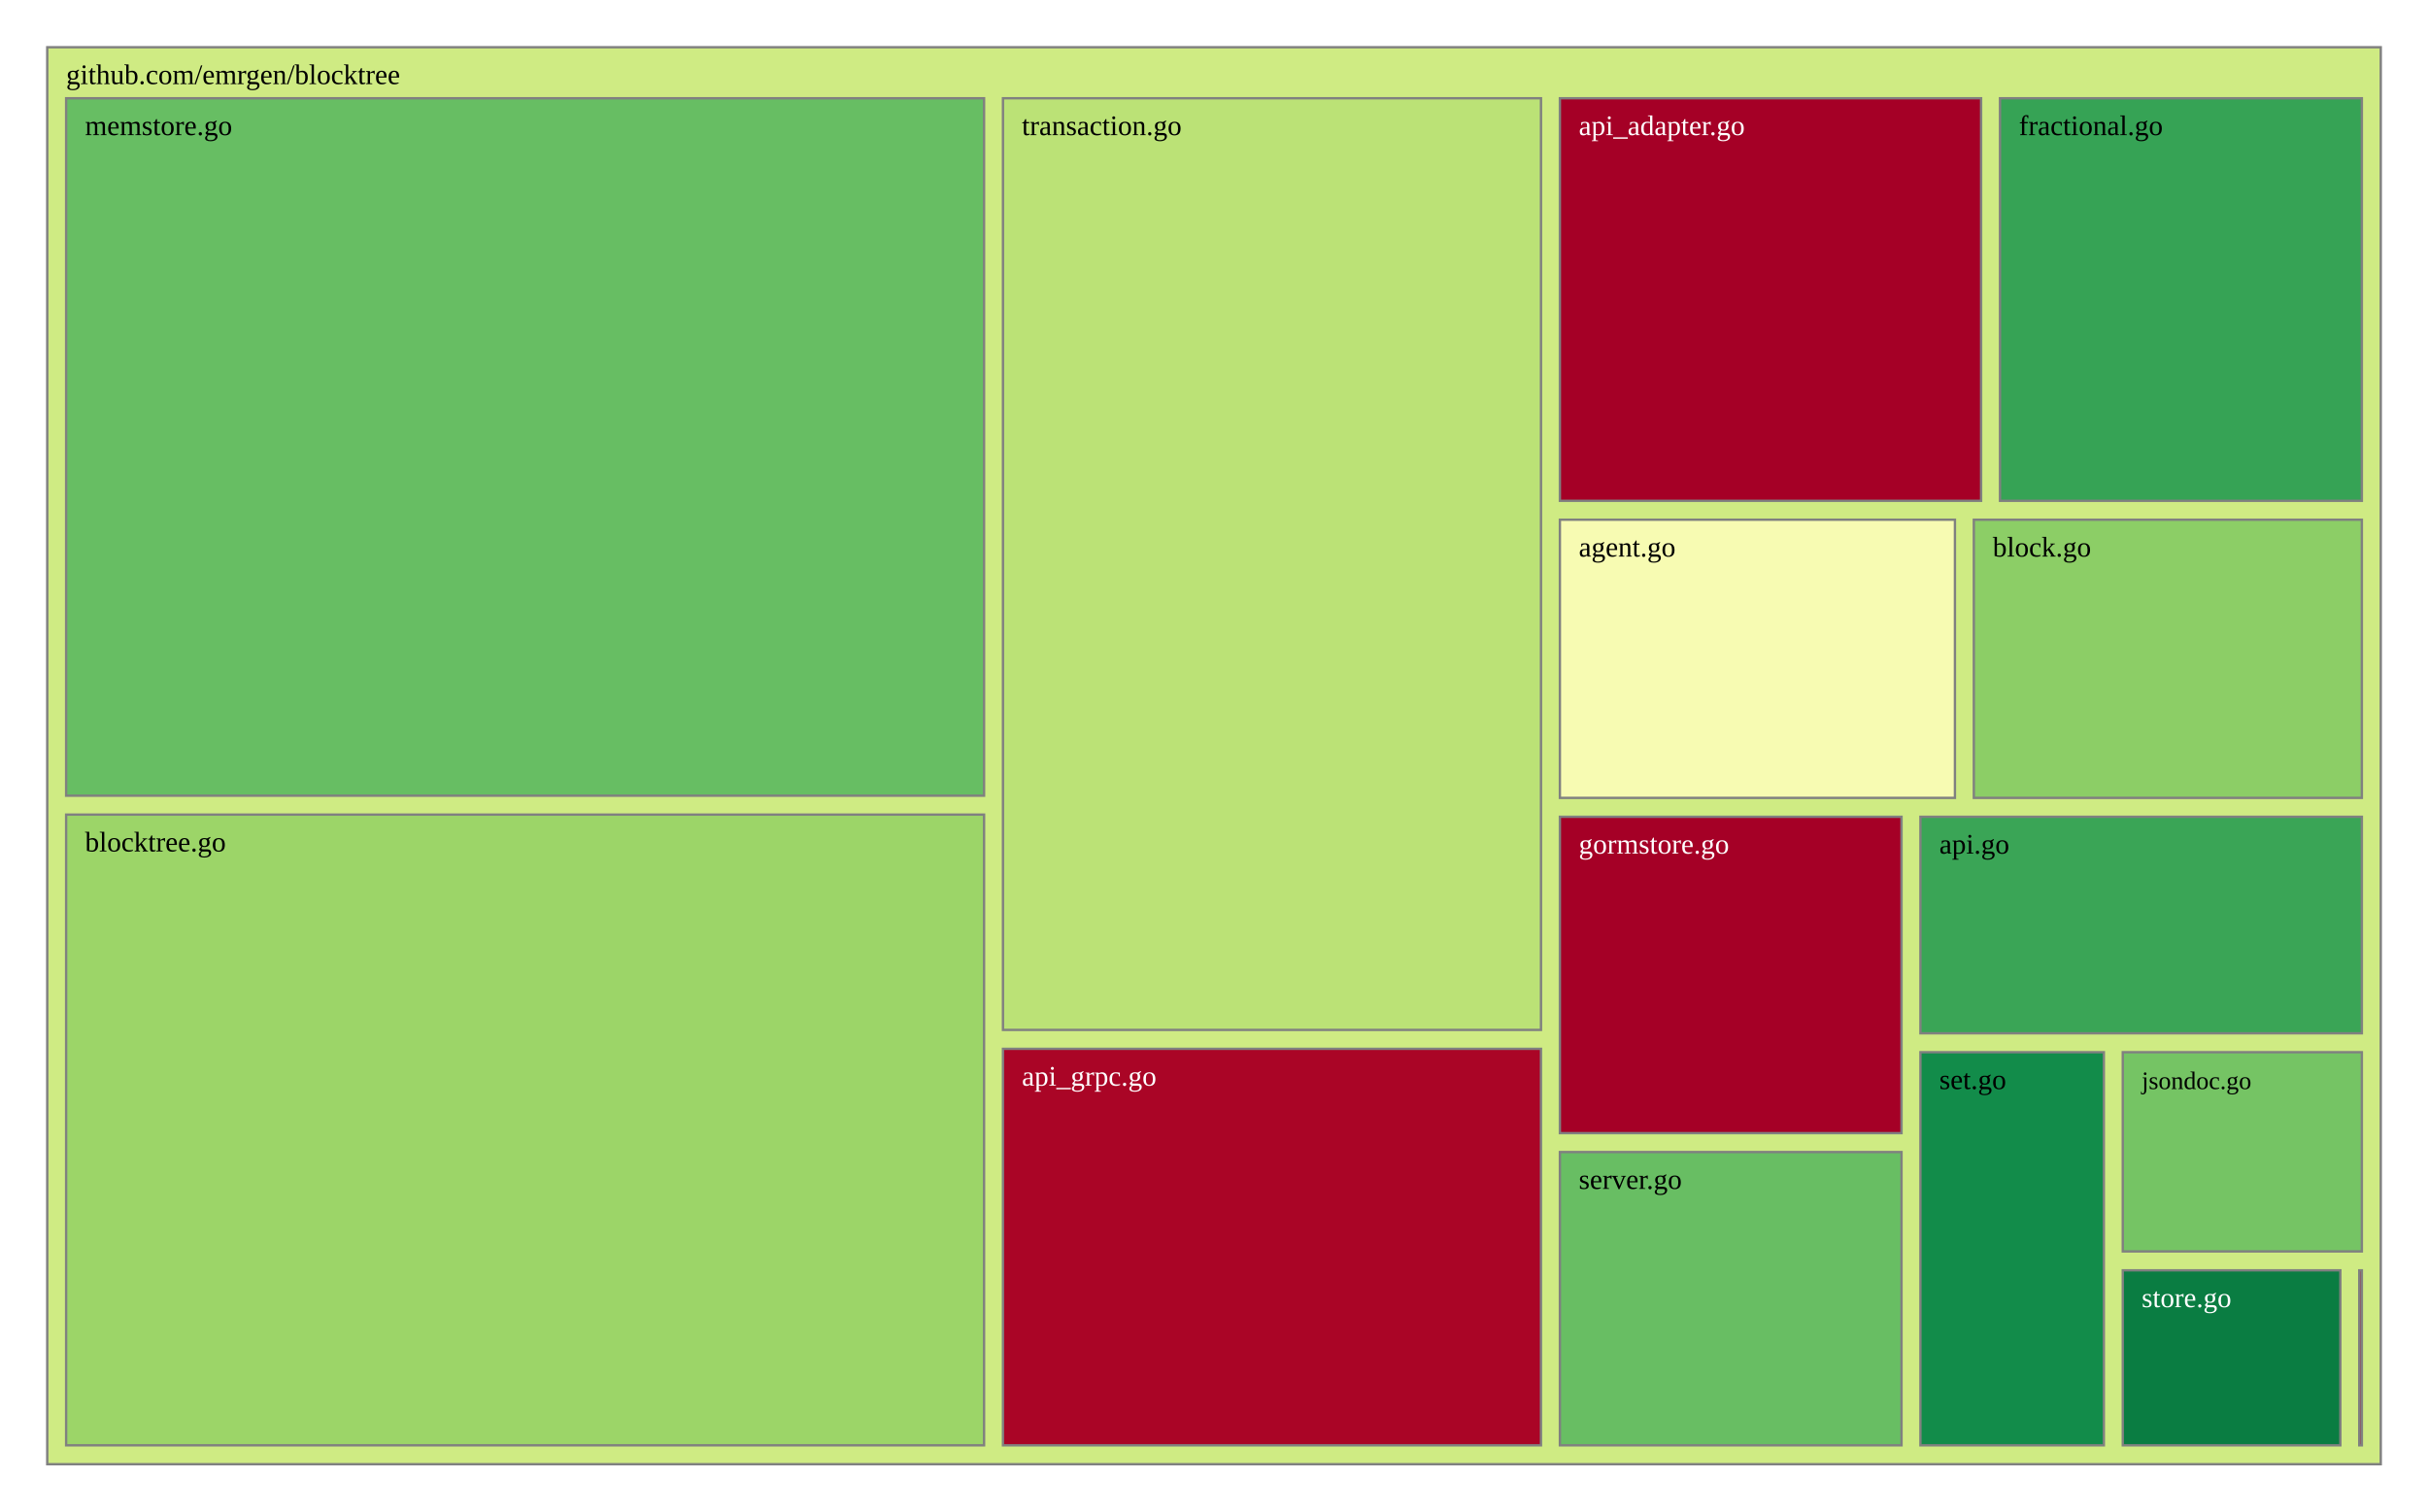
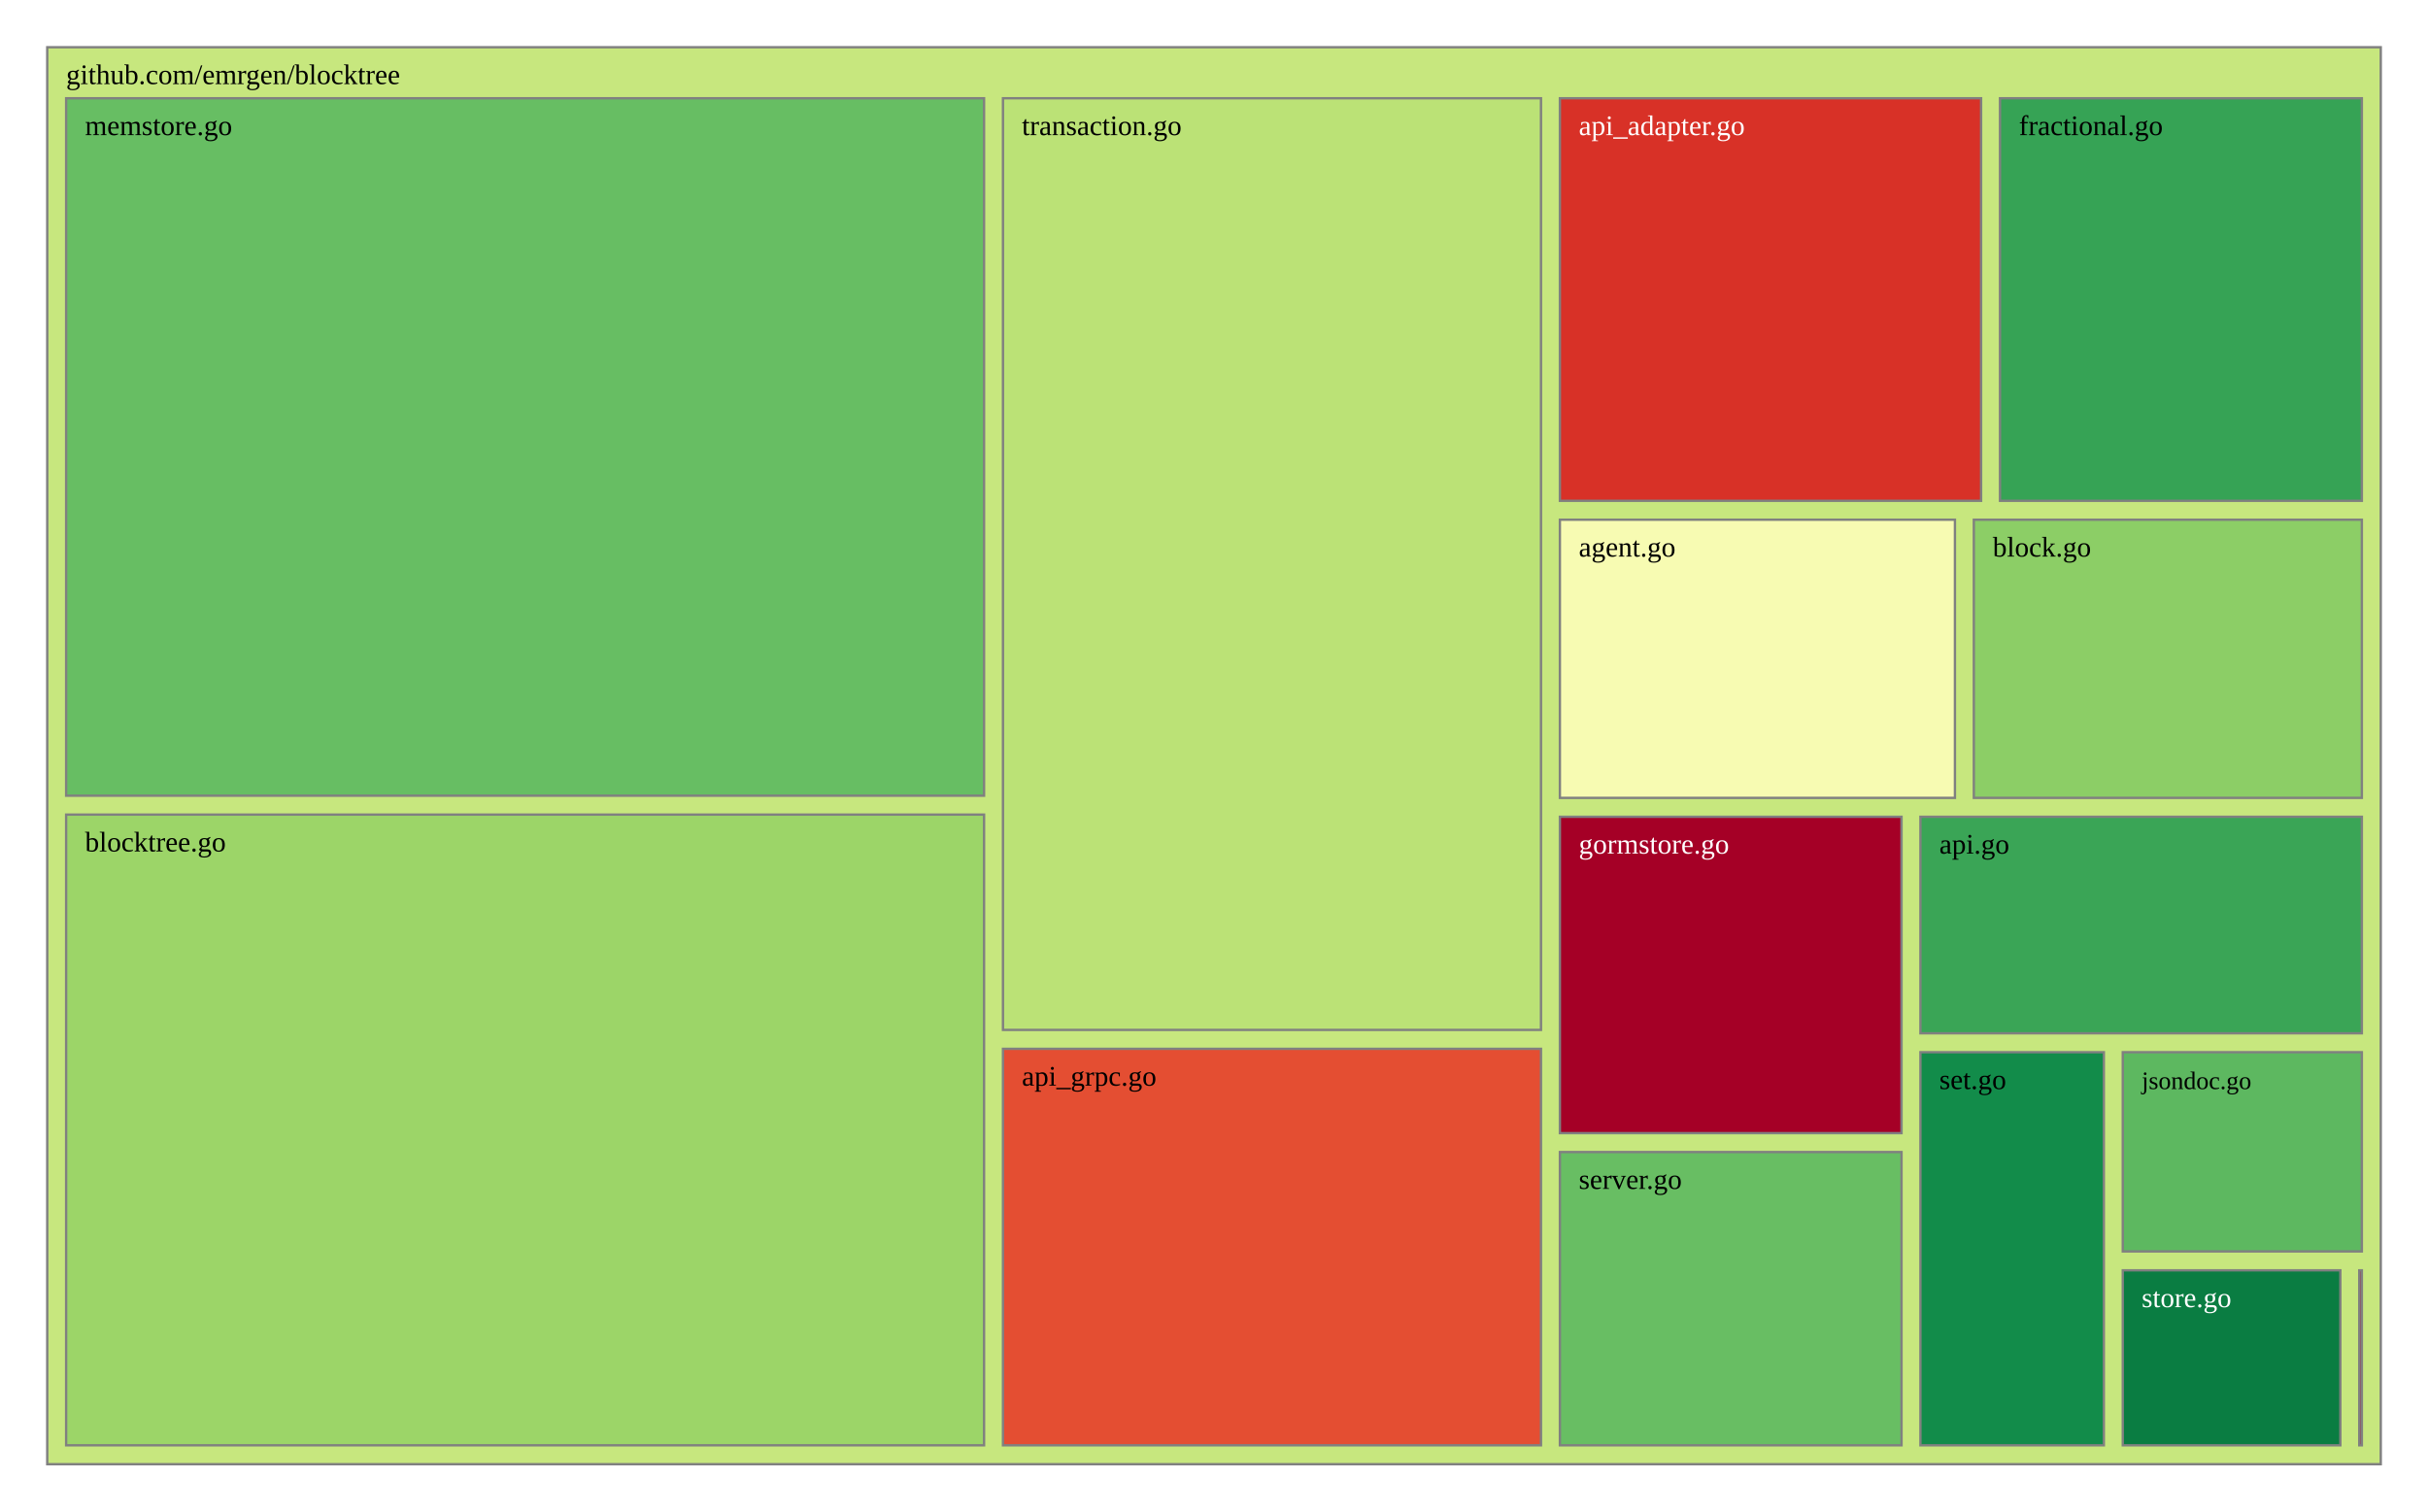
<svg xmlns="http://www.w3.org/2000/svg" viewBox="0 0 1028 640" style="background: white none repeat scroll 0% 0%;">
  <g>
-     <rect x="20" y="20" width="988" height="600" style="fill: rgb(207, 235, 131);opacity:1;fill-opacity:1.00;stroke:rgb(128,128,128);stroke-width:1px;stroke-opacity:1.00;" />
+     <rect x="20" y="20" width="988" height="600" style="fill: rgb(199, 231, 126);opacity:1;fill-opacity:1.00;stroke:rgb(128,128,128);stroke-width:1px;stroke-opacity:1.00;" />
    <text data-notex="1" text-anchor="start" transform="translate(28,35.6) scale(1)" style="font-family: Open Sans, verdana, arial, sans-serif !important; font-size: 12px; fill: rgb(0, 0, 0); fill-opacity: 1.00; white-space: pre;" data-math="N">github.com/emrgen/blocktree</text>
  </g>
  <g>
    <rect x="660.446" y="220.065" width="167.262" height="117.786" style="fill: rgb(247, 251, 178);opacity:1;fill-opacity:1.00;stroke:rgb(128,128,128);stroke-width:1px;stroke-opacity:1.00;" />
    <text data-notex="1" text-anchor="start" transform="translate(668.4456,235.6654) scale(1)" style="font-family: Open Sans, verdana, arial, sans-serif !important; font-size: 12px; fill: rgb(0, 0, 0); fill-opacity: 1.00; white-space: pre;" data-math="N">agent.go</text>
  </g>
  <g>
    <rect x="813.097" y="345.851" width="186.903" height="91.69" style="fill: rgb(58, 165, 86);opacity:1;fill-opacity:1.00;stroke:rgb(128,128,128);stroke-width:1px;stroke-opacity:1.00;" />
    <text data-notex="1" text-anchor="start" transform="translate(821.097,361.4513) scale(1)" style="font-family: Open Sans, verdana, arial, sans-serif !important; font-size: 12px; fill: rgb(0, 0, 0); fill-opacity: 1.00; white-space: pre;" data-math="N">api.go</text>
  </g>
  <g>
-     <rect x="660.446" y="41.6" width="178.339" height="170.465" style="fill: rgb(165, 0, 38);opacity:1;fill-opacity:1.00;stroke:rgb(128,128,128);stroke-width:1px;stroke-opacity:1.00;" />
+     <rect x="660.446" y="41.6" width="178.339" height="170.465" style="fill: rgb(216, 49, 39);opacity:1;fill-opacity:1.00;stroke:rgb(128,128,128);stroke-width:1px;stroke-opacity:1.00;" />
    <text data-notex="1" text-anchor="start" transform="translate(668.4456,57.2) scale(1)" style="font-family: Open Sans, verdana, arial, sans-serif !important; font-size: 12px; fill: rgb(255, 255, 255); fill-opacity: 1.00; white-space: pre;" data-math="N">api_adapter.go</text>
  </g>
  <g>
-     <rect x="424.651" y="444.103" width="227.794" height="167.897" style="fill: rgb(170, 5, 38);opacity:1;fill-opacity:1.00;stroke:rgb(128,128,128);stroke-width:1px;stroke-opacity:1.00;" />
-     <text data-notex="1" text-anchor="start" transform="translate(432.6513,459.703) scale(1)" style="font-family: Open Sans, verdana, arial, sans-serif !important; font-size: 12px; fill: rgb(255, 255, 255); fill-opacity: 1.00; white-space: pre;" data-math="N">api_grpc.go</text>
+     <rect x="424.651" y="444.103" width="227.794" height="167.897" style="fill: rgb(228, 78, 50);opacity:1;fill-opacity:1.00;stroke:rgb(128,128,128);stroke-width:1px;stroke-opacity:1.00;" />
+     <text data-notex="1" text-anchor="start" transform="translate(432.6513,459.703) scale(1)" style="font-family: Open Sans, verdana, arial, sans-serif !important; font-size: 12px; fill: rgb(0, 0, 0); fill-opacity: 1.00; white-space: pre;" data-math="N">api_grpc.go</text>
  </g>
  <g>
    <rect x="835.708" y="220.065" width="164.292" height="117.786" style="fill: rgb(140, 206, 102);opacity:1;fill-opacity:1.00;stroke:rgb(128,128,128);stroke-width:1px;stroke-opacity:1.00;" />
    <text data-notex="1" text-anchor="start" transform="translate(843.7081,235.6654) scale(1)" style="font-family: Open Sans, verdana, arial, sans-serif !important; font-size: 12px; fill: rgb(0, 0, 0); fill-opacity: 1.00; white-space: pre;" data-math="N">block.go</text>
  </g>
  <g>
    <rect x="28" y="344.93" width="388.651" height="267.07" style="fill: rgb(156, 213, 104);opacity:1;fill-opacity:1.00;stroke:rgb(128,128,128);stroke-width:1px;stroke-opacity:1.00;" />
    <text data-notex="1" text-anchor="start" transform="translate(36,360.5303) scale(1)" style="font-family: Open Sans, verdana, arial, sans-serif !important; font-size: 12px; fill: rgb(0, 0, 0); fill-opacity: 1.00; white-space: pre;" data-math="N">blocktree.go</text>
  </g>
  <g>
    <rect x="998.897" y="537.902" width="1.103" height="74.098" style="fill: rgb(165, 0, 38);opacity:1;fill-opacity:1.00;stroke:rgb(128,128,128);stroke-width:1px;stroke-opacity:1.00;" />
  </g>
  <g>
    <rect x="846.785" y="41.6" width="153.215" height="170.465" style="fill: rgb(54, 163, 85);opacity:1;fill-opacity:1.00;stroke:rgb(128,128,128);stroke-width:1px;stroke-opacity:1.00;" />
    <text data-notex="1" text-anchor="start" transform="translate(854.785,57.2) scale(1)" style="font-family: Open Sans, verdana, arial, sans-serif !important; font-size: 12px; fill: rgb(0, 0, 0); fill-opacity: 1.00; white-space: pre;" data-math="N">fractional.go</text>
  </g>
  <g>
    <rect x="660.446" y="345.851" width="144.651" height="133.97" style="fill: rgb(165, 0, 38);opacity:1;fill-opacity:1.00;stroke:rgb(128,128,128);stroke-width:1px;stroke-opacity:1.00;" />
    <text data-notex="1" text-anchor="start" transform="translate(668.4456,361.4513) scale(1)" style="font-family: Open Sans, verdana, arial, sans-serif !important; font-size: 12px; fill: rgb(255, 255, 255); fill-opacity: 1.00; white-space: pre;" data-math="N">gormstore.go</text>
  </g>
  <g>
-     <rect x="898.769" y="445.542" width="101.231" height="84.36" style="fill: rgb(117, 196, 100);opacity:1;fill-opacity:1.00;stroke:rgb(128,128,128);stroke-width:1px;stroke-opacity:1.00;" />
+     <rect x="898.769" y="445.542" width="101.231" height="84.36" style="fill: rgb(93, 184, 96);opacity:1;fill-opacity:1.00;stroke:rgb(128,128,128);stroke-width:1px;stroke-opacity:1.00;" />
    <text data-notex="1" text-anchor="start" transform="translate(906.7686,461.1417) scale(0.887827)" style="font-family: Open Sans, verdana, arial, sans-serif !important; font-size: 12px; fill: rgb(0, 0, 0); fill-opacity: 1.00; white-space: pre;" data-math="N">jsondoc.go</text>
  </g>
  <g>
    <rect x="28" y="41.6" width="388.651" height="295.33" style="fill: rgb(103, 190, 99);opacity:1;fill-opacity:1.00;stroke:rgb(128,128,128);stroke-width:1px;stroke-opacity:1.00;" />
    <text data-notex="1" text-anchor="start" transform="translate(36,57.2) scale(1)" style="font-family: Open Sans, verdana, arial, sans-serif !important; font-size: 12px; fill: rgb(0, 0, 0); fill-opacity: 1.00; white-space: pre;" data-math="N">memstore.go</text>
  </g>
  <g>
    <rect x="660.446" y="487.821" width="144.651" height="124.179" style="fill: rgb(104, 190, 99);opacity:1;fill-opacity:1.00;stroke:rgb(128,128,128);stroke-width:1px;stroke-opacity:1.00;" />
    <text data-notex="1" text-anchor="start" transform="translate(668.4456,503.4212) scale(1)" style="font-family: Open Sans, verdana, arial, sans-serif !important; font-size: 12px; fill: rgb(0, 0, 0); fill-opacity: 1.00; white-space: pre;" data-math="N">server.go</text>
  </g>
  <g>
    <rect x="813.097" y="445.542" width="77.672" height="166.458" style="fill: rgb(18, 140, 74);opacity:1;fill-opacity:1.00;stroke:rgb(128,128,128);stroke-width:1px;stroke-opacity:1.00;" />
    <text data-notex="1" text-anchor="start" transform="translate(821.097,461.1417) scale(1)" style="font-family: Open Sans, verdana, arial, sans-serif !important; font-size: 12px; fill: rgb(0, 0, 0); fill-opacity: 1.00; white-space: pre;" data-math="N">set.go</text>
  </g>
  <g>
    <rect x="898.769" y="537.902" width="92.129" height="74.098" style="fill: rgb(10, 125, 66);opacity:1;fill-opacity:1.00;stroke:rgb(128,128,128);stroke-width:1px;stroke-opacity:1.00;" />
    <text data-notex="1" text-anchor="start" transform="translate(906.7686,553.502) scale(0.99126)" style="font-family: Open Sans, verdana, arial, sans-serif !important; font-size: 12px; fill: rgb(255, 255, 255); fill-opacity: 1.00; white-space: pre;" data-math="N">store.go</text>
  </g>
  <g>
    <rect x="424.651" y="41.6" width="227.794" height="394.503" style="fill: rgb(187, 226, 118);opacity:1;fill-opacity:1.00;stroke:rgb(128,128,128);stroke-width:1px;stroke-opacity:1.00;" />
    <text data-notex="1" text-anchor="start" transform="translate(432.6513,57.2) scale(1)" style="font-family: Open Sans, verdana, arial, sans-serif !important; font-size: 12px; fill: rgb(0, 0, 0); fill-opacity: 1.00; white-space: pre;" data-math="N">transaction.go</text>
  </g>
</svg>
